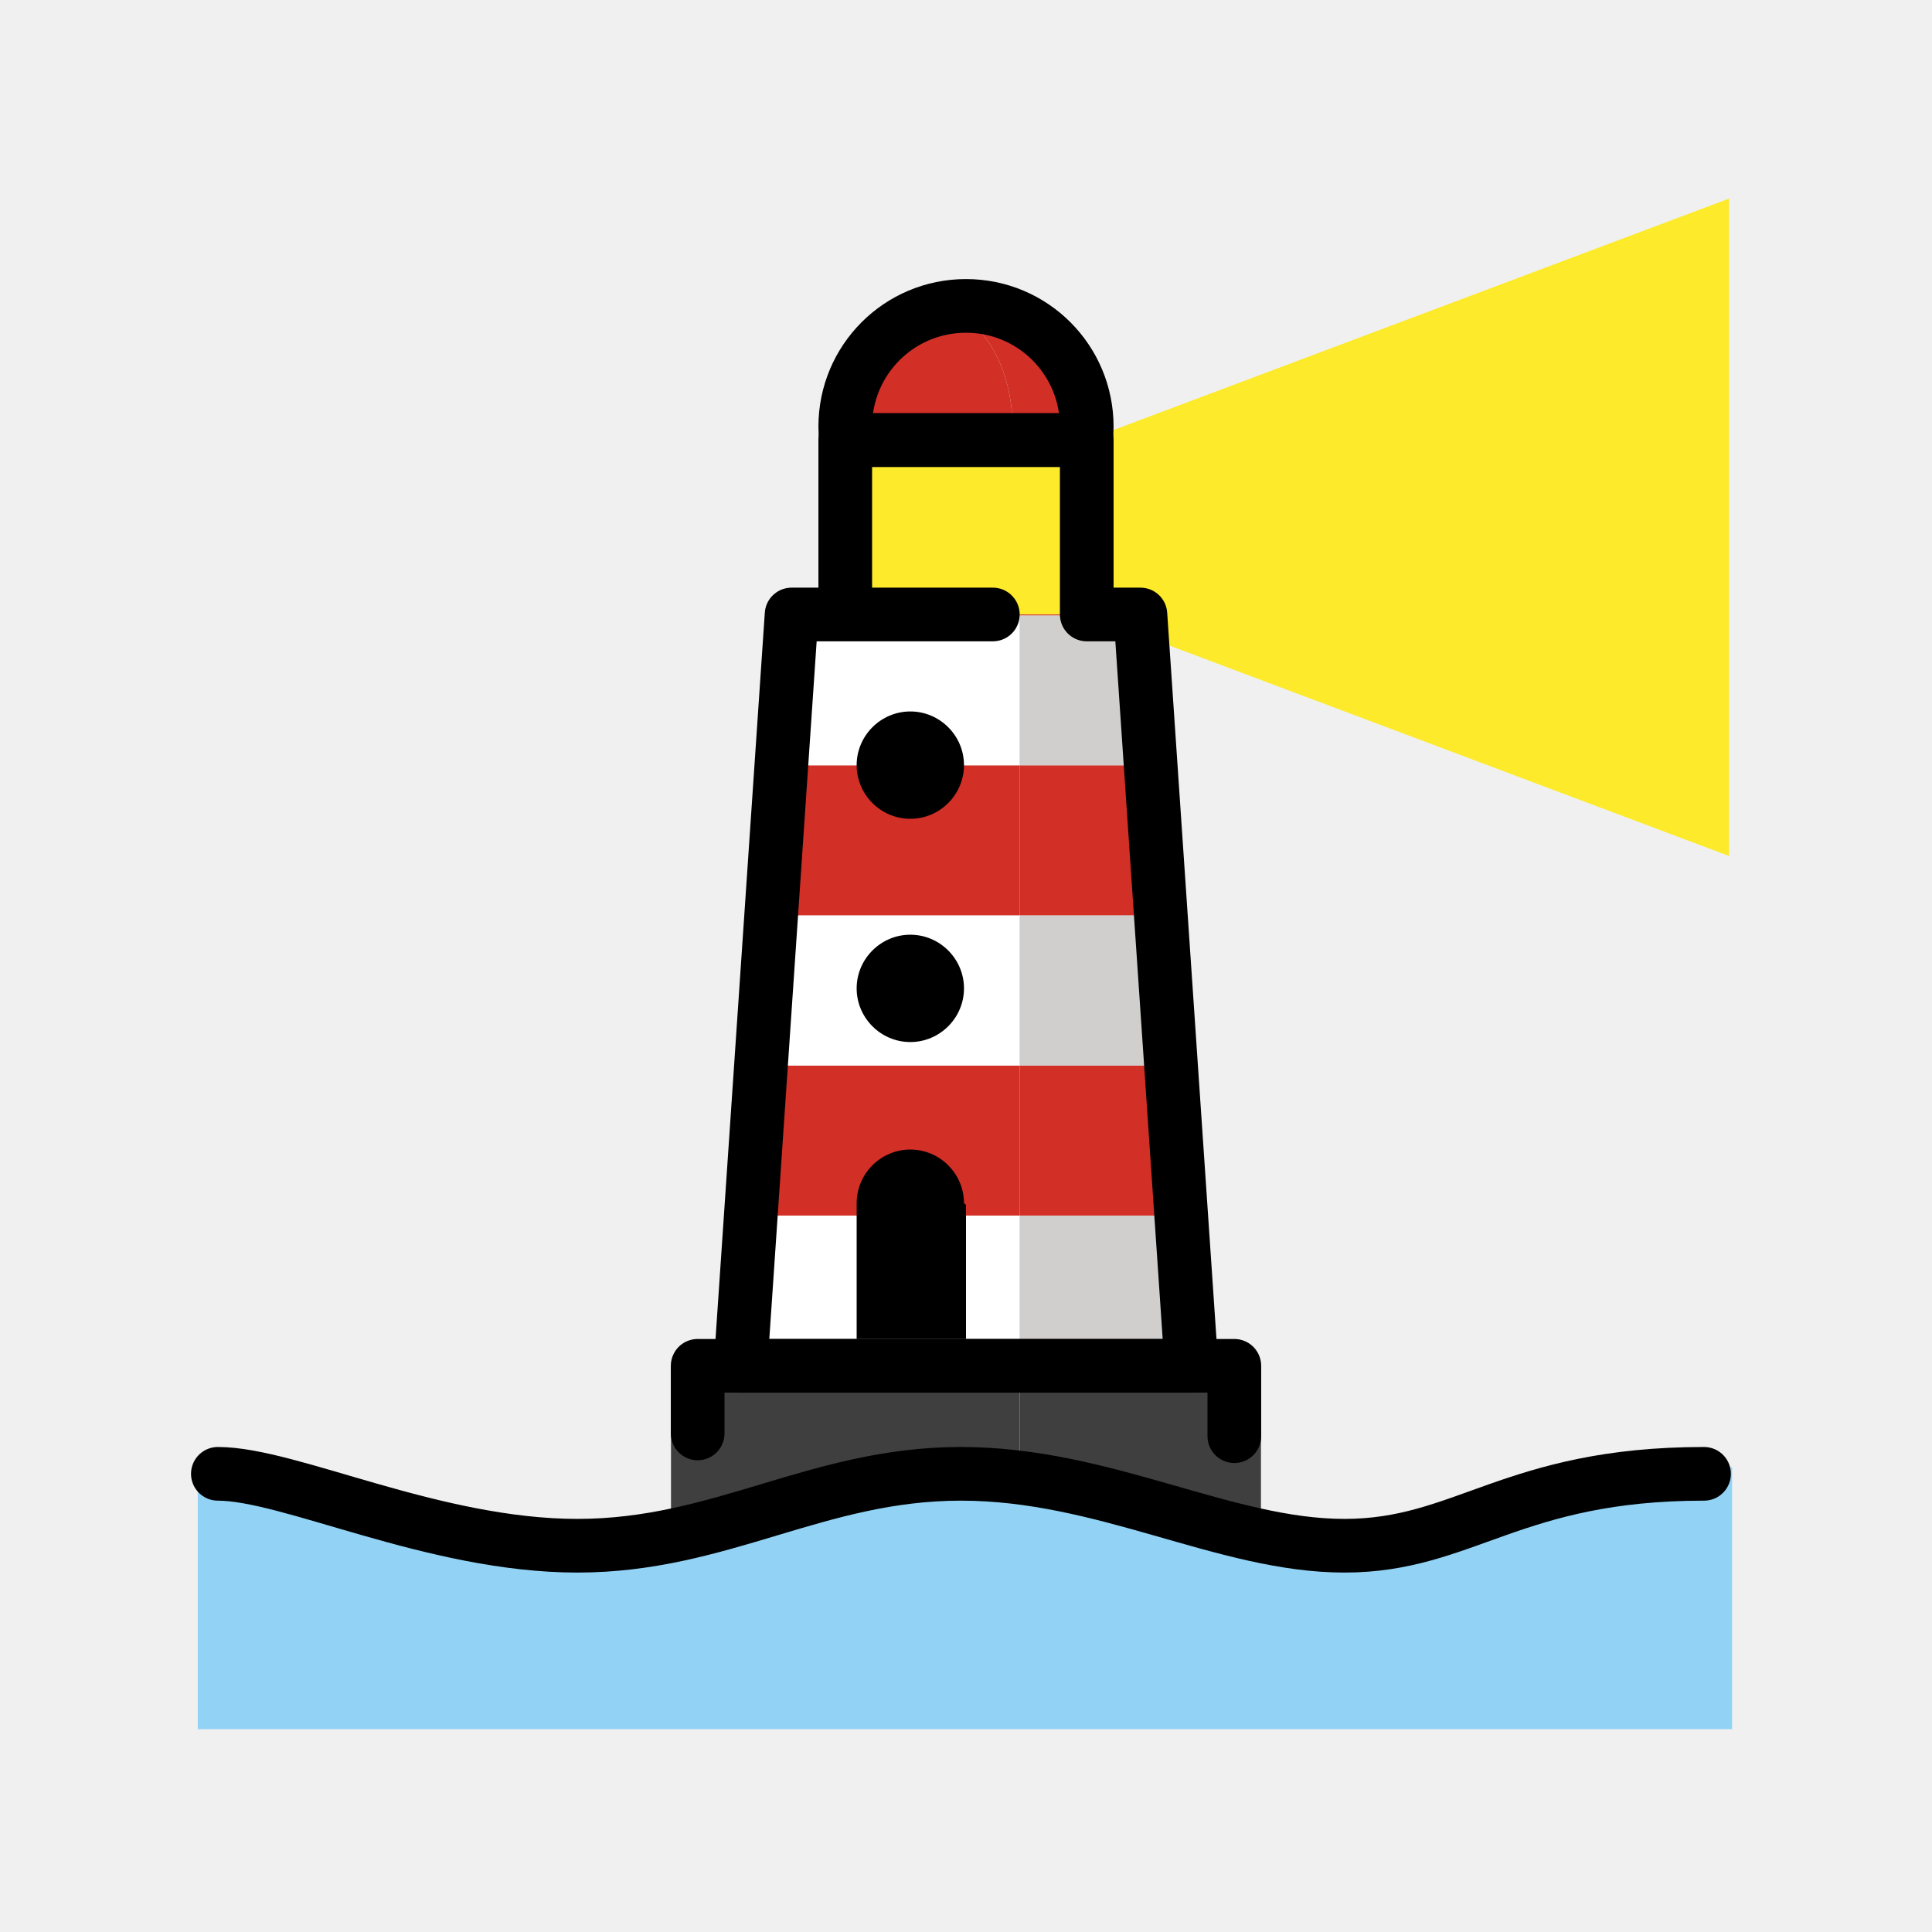
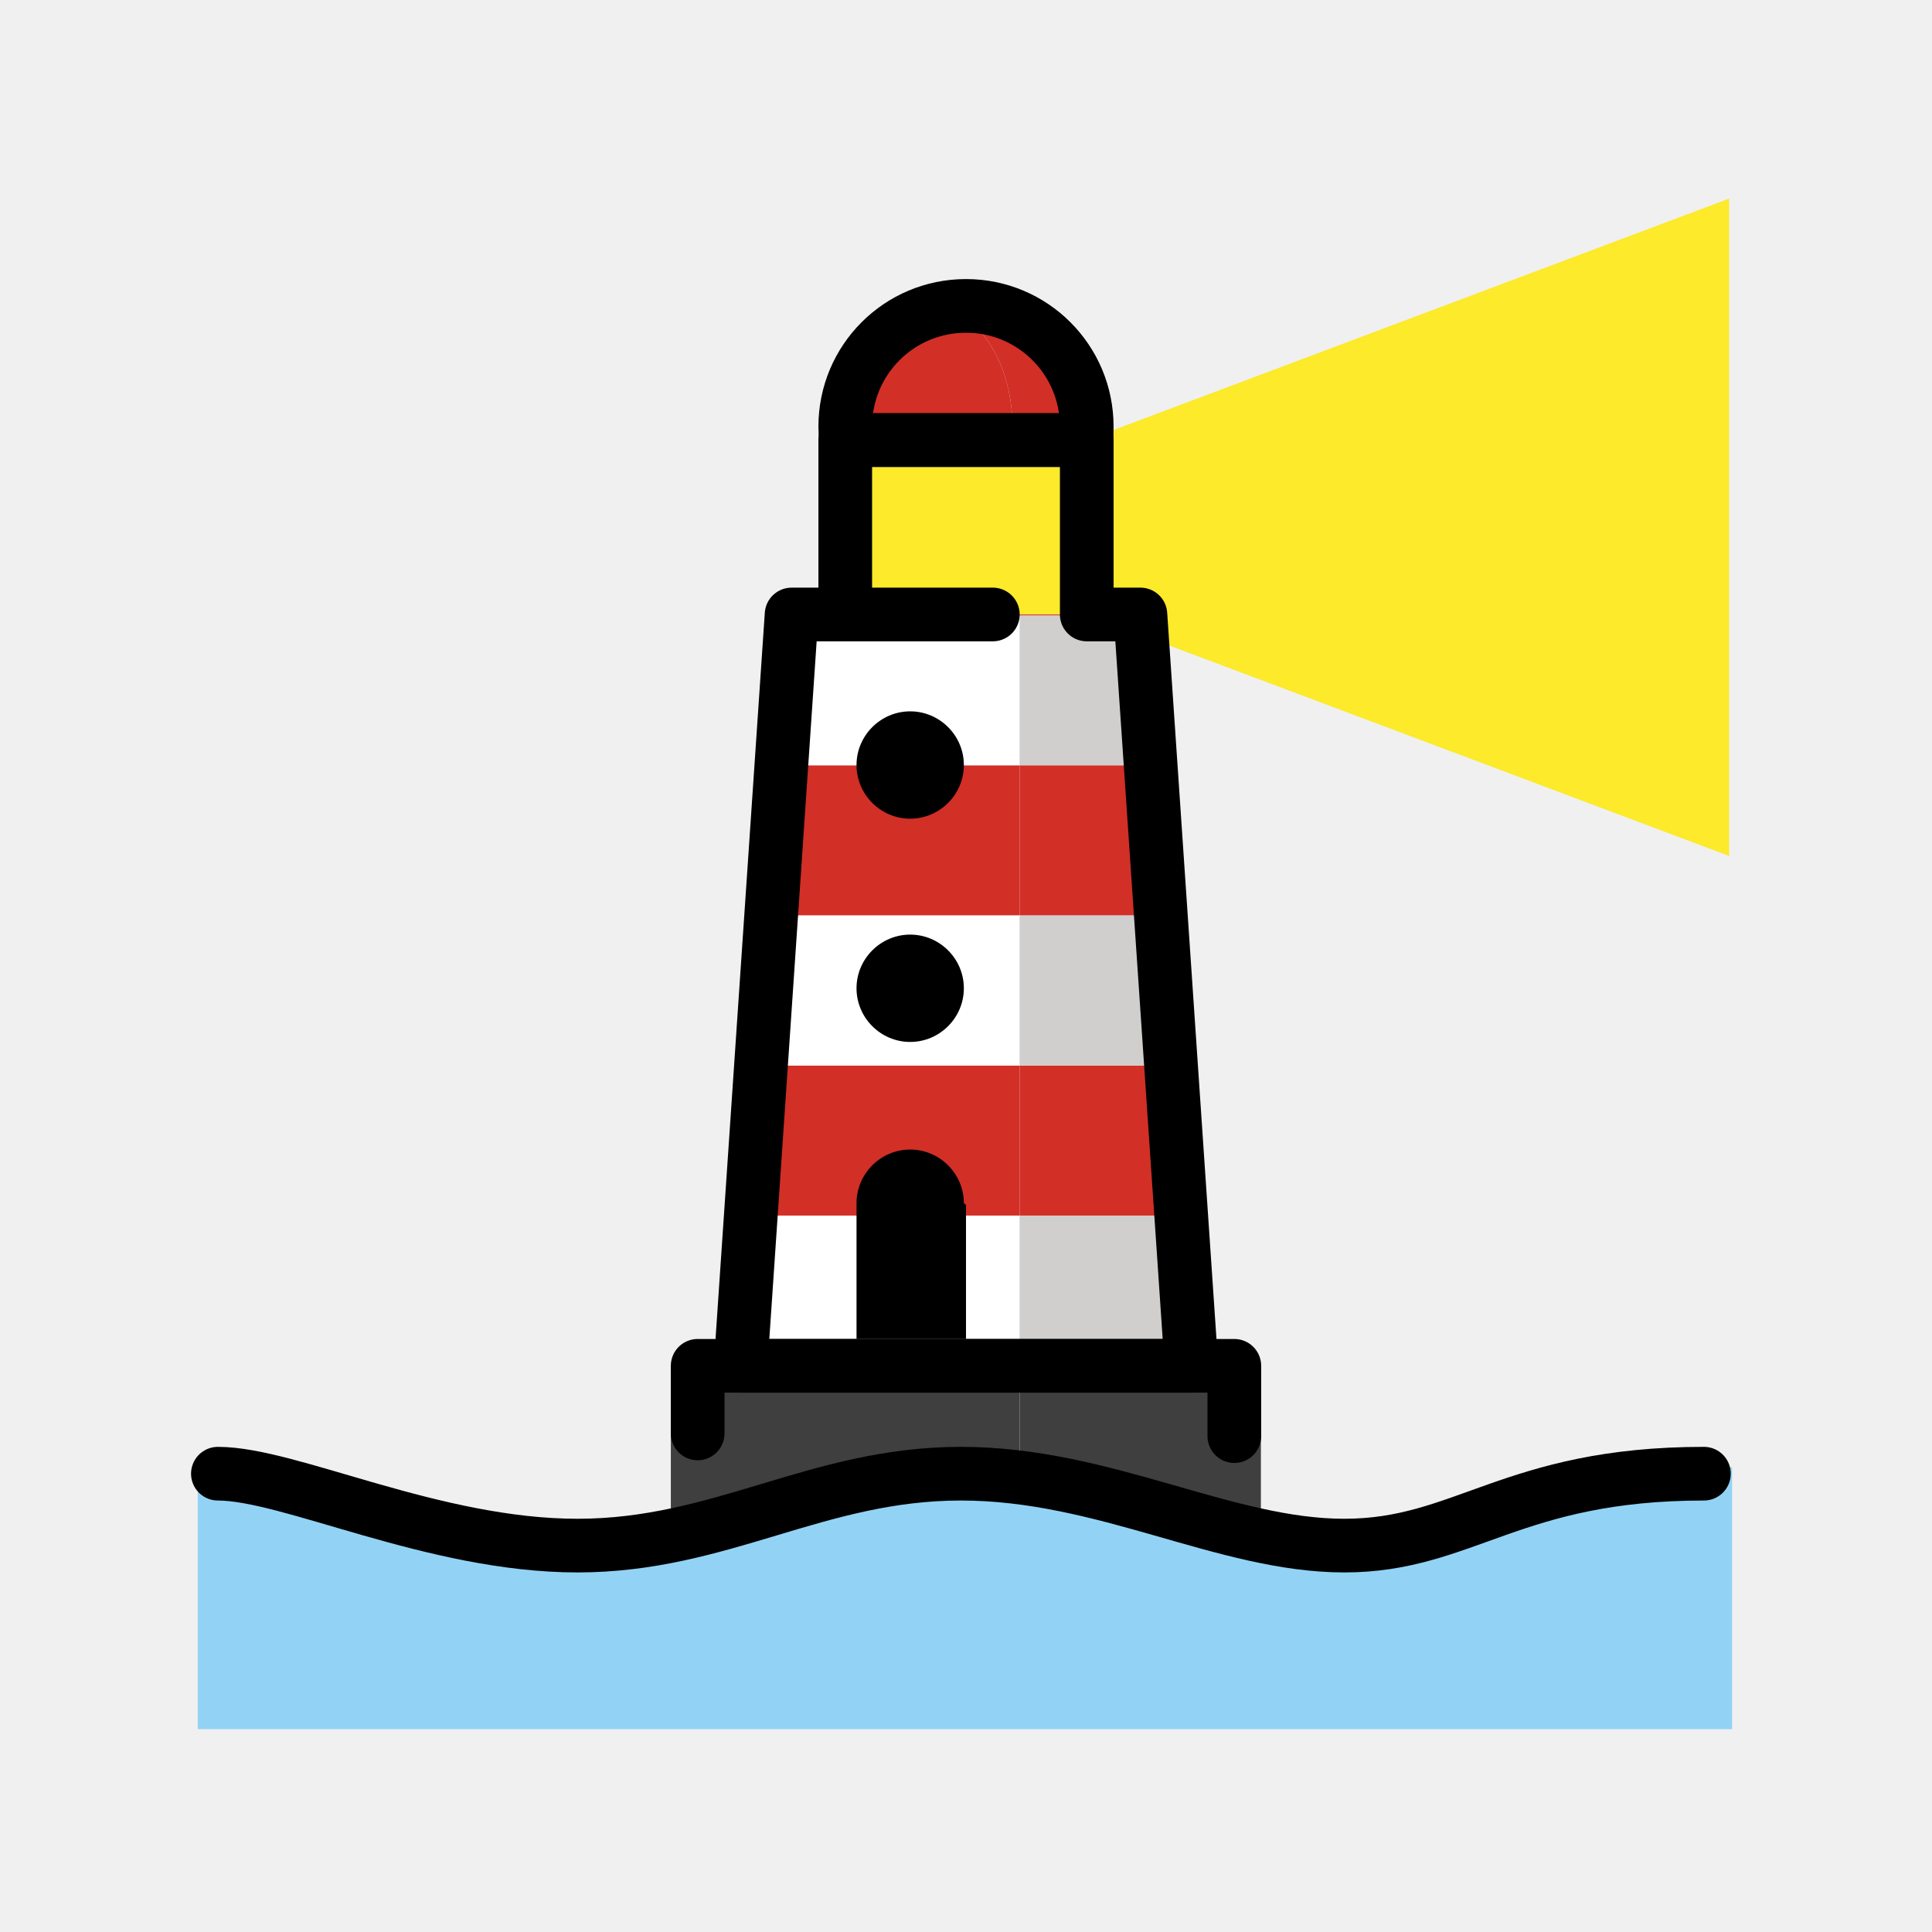
- <svg xmlns="http://www.w3.org/2000/svg" id="emoji" viewBox="0 0 72 72">
+ <svg xmlns="http://www.w3.org/2000/svg" id="emoji" viewBox="0 0 72 72" version="1.1">
+   <g id="line-supplement">
+     <g>
+       <line x1="43.26" x2="60.95" y1="17.36" y2="10.71" fill="none" stroke="#000" stroke-linecap="round" stroke-linejoin="round" stroke-width="2" />
+       <line x1="60.97" x2="45.33" y1="28.6" y2="22.71" fill="none" stroke="#000" stroke-linecap="round" stroke-linejoin="round" stroke-width="2" />
+       <line x1="45.33" x2="61.89" y1="19.65" y2="18.52" fill="none" stroke="#000" stroke-linecap="round" stroke-linejoin="round" stroke-width="2" />
+     </g>
+   </g>
  <g id="color">
    <g id="color-2">
-       <path fill="#92d3f5" d="M64.55,54.68v9.76H7.37v-9.76h.9c2.68,0,8.04,2.68,13.4,2.68,3.08,0,5.57-.88,8.15-1.64,1.9-.55,3.86-1.04,6.14-1.04.29,0,.57.01.85.03,3.74.18,7.06,1.59,10.27,2.27,1.07.23,2.12.38,3.17.38,1.68,0,2.99-.38,4.35-.86,2.24-.78,4.61-1.82,9.05-1.82h.9Z" />
+       <path fill="#92d3f5" d="M64.55,54.68v9.76H7.37v-9.76h.9c2.68,0,8.04,2.68,13.4,2.68,3.08,0,5.57-.88,8.15-1.64,1.9-.55,3.86-1.04,6.14-1.04.29,0,.57,0,.85.03,3.74.18,7.06,1.59,10.27,2.27,1.07.23,2.12.38,3.17.38,1.68,0,2.99-.38,4.35-.86,2.24-.78,4.61-1.82,9.05-1.82h.9Z" />
    </g>
-     <path fill="#d22f27" d="M40.5,15.9c0,.17-.01.34-.03.5h-2.76c.02-.16.02-.33.02-.5,0-2.21-1.1-4.05-2.55-4.42.27-.05.54-.08.82-.08,2.49,0,4.5,2.01,4.5,4.5Z" />
+     <path fill="#d22f27" d="M40.5,15.9c0,.17,0,.34-.03.5h-2.76c.02-.16.02-.33.02-.5,0-2.21-1.1-4.05-2.55-4.42.27-.05.54-.08.82-.08,2.49,0,4.5,2.01,4.5,4.5h0Z" />
    <rect x="31.5" y="16.4" width="9" height="6.5" fill="#fcea2b" />
-     <polygon fill="#fcea2b" points="64.436 7.4 64.436 31.9 40.5 22.9 40.5 16.4 64.436 7.4" />
+     <polygon fill="#fcea2b" points="64.44 7.4 64.44 31.9 40.5 22.9 40.5 16.4 64.44 7.4" />
    <rect x="29.5" y="22.9" width="13" height="0.04" fill="#d22f27" />
    <rect x="29.12" y="28.52" width="13.76" height="0.02" fill="#d22f27" />
-     <path fill="#3f3f3f" d="M38,50.9v3.9c-.715-.07-1.451-.12-2.209-.12-4.104,0-7.244,1.34-10.785,2.12v-5.9h12.994Z" />
+     <path fill="#3f3f3f" d="M38,50.9v3.9c-.71-.07-1.45-.12-2.21-.12-4.1,0-7.24,1.34-10.79,2.12v-5.9h12.99Z" />
    <polygon fill="#fff" points="38 45.3 38 50.9 27.6 50.9 27.98 45.3 38 45.3" />
    <polygon fill="#d22f27" points="38 39.71 38 45.3 27.98 45.3 28.36 39.71 38 39.71" />
    <polygon fill="#fff" points="38 34.11 38 39.71 28.36 39.71 28.74 34.11 38 34.11" />
    <polygon fill="#d22f27" points="38 28.54 38 34.11 28.74 34.11 29.12 28.54 38 28.54" />
    <polygon fill="#fff" points="38 22.94 38 28.52 29.12 28.52 29.5 22.94 38 22.94" />
    <polygon fill="#d0cfce" points="44.4 50.9 38 50.9 38 45.3 44.02 45.3 44.4 50.9" />
    <polygon fill="#d22f27" points="44.02 45.3 38 45.3 38 39.71 43.64 39.71 44.02 45.3" />
    <polygon fill="#d0cfce" points="43.64 39.71 38 39.71 38 34.11 43.26 34.11 43.64 39.71" />
    <polygon fill="#d22f27" points="43.26 34.11 38 34.11 38 28.54 42.88 28.54 43.26 34.11" />
    <polygon fill="#d0cfce" points="42.88 28.52 38 28.52 38 22.94 42.5 22.94 42.88 28.52" />
-     <path fill="#d22f27" d="M37.73,15.9c0,.17,0,.34-.02.5h-6.18c-.02-.16-.03-.33-.03-.5,0-.16.01-.31.02-.46.21-2,1.71-3.61,3.66-3.96,1.45.37,2.55,2.21,2.55,4.42Z" />
+     <path fill="#d22f27" d="M37.73,15.9c0,.17,0,.34-.02.5h-6.18c-.02-.16-.03-.33-.03-.5,0-.16.01-.31.02-.46.21-2,1.71-3.61,3.66-3.96,1.45.37,2.55,2.21,2.55,4.42h0Z" />
    <path fill="#d22f27" d="M31.5,15.9c0,.17.01.34.03.5h-.01c-.01-.16-.02-.33-.02-.5Z" />
-     <path fill="#3f3f3f" d="M46.992,50.9v5.83c-2.844-.64-5.777-1.59-8.992-1.93v-3.9h8.992Z" />
+     <path fill="#3f3f3f" d="M46.99,50.9v5.83c-2.84-.64-5.78-1.59-8.99-1.93v-3.9h8.99Z" />
  </g>
  <g id="line">
-     <path fill="none" stroke="#000" stroke-linecap="round" stroke-linejoin="round" stroke-width="2" d="M40.5,15.9c0,.17-.01.34-.03.5h-8.94c-.02-.16-.03-.33-.03-.5,0-2.49,2.01-4.5,4.5-4.5s4.5,2.01,4.5,4.5Z" />
+     <path fill="none" stroke="#000" stroke-linecap="round" stroke-linejoin="round" stroke-width="2" d="M40.5,15.9c0,.17,0,.34-.03.5h-8.94c-.02-.16-.03-.33-.03-.5,0-2.49,2.01-4.5,4.5-4.5s4.5,2.01,4.5,4.5h0Z" />
    <polyline fill="none" stroke="#000" stroke-linecap="round" stroke-linejoin="round" stroke-width="2" points="37 22.9 29.5 22.9 27.6 50.9 44.4 50.9 42.5 22.9 40.5 22.9 40.5 16.4 31.5 16.4 31.5 22.9 37 22.9" />
-     <polyline fill="none" stroke="#000" stroke-linecap="round" stroke-linejoin="round" stroke-width="2" points="26 53.419 26 50.9 46 50.9 46 53.522" />
-     <path d="M35.925,28.514c0,1.1-.9,2-2,2s-2-.9-2-2,.9-2,2-2,2,.9,2,2" />
-     <path d="M35.925,36.834c0,1.1-.9,2-2,2s-2-.9-2-2,.9-2,2-2,2,.9,2,2" />
-     <path d="M35.925,44.84c0-1.1-.9-2-2-2s-2,.9-2,2v5.06h4.075v-5" />
+     <polyline fill="none" stroke="#000" stroke-linecap="round" stroke-linejoin="round" stroke-width="2" points="26 53.42 26 50.9 46 50.9 46 53.52" />
+     <path d="M35.92,28.51c0,1.1-.9,2-2,2s-2-.9-2-2,.9-2,2-2,2,.9,2,2" />
+     <path d="M35.92,36.83c0,1.1-.9,2-2,2s-2-.9-2-2,.9-2,2-2,2,.9,2,2" />
+     <path d="M35.92,44.84c0-1.1-.9-2-2-2s-2,.9-2,2v5.06h4.08v-5" />
    <g id="line-2">
-       <path fill="none" stroke="#000" stroke-linecap="round" stroke-linejoin="round" stroke-width="2" d="M8.119,54.925c2.68,0,8.04,2.68,13.4,2.68s8.933-2.68,14.293-2.68,9.826,2.68,14.293,2.68,6.253-2.68,13.4-2.68" />
+       <path fill="none" stroke="#000" stroke-linecap="round" stroke-linejoin="round" stroke-width="2" d="M8.12,54.92c2.68,0,8.04,2.68,13.4,2.68s8.93-2.68,14.29-2.68,9.83,2.68,14.29,2.68,6.25-2.68,13.4-2.68" />
    </g>
  </g>
</svg>
